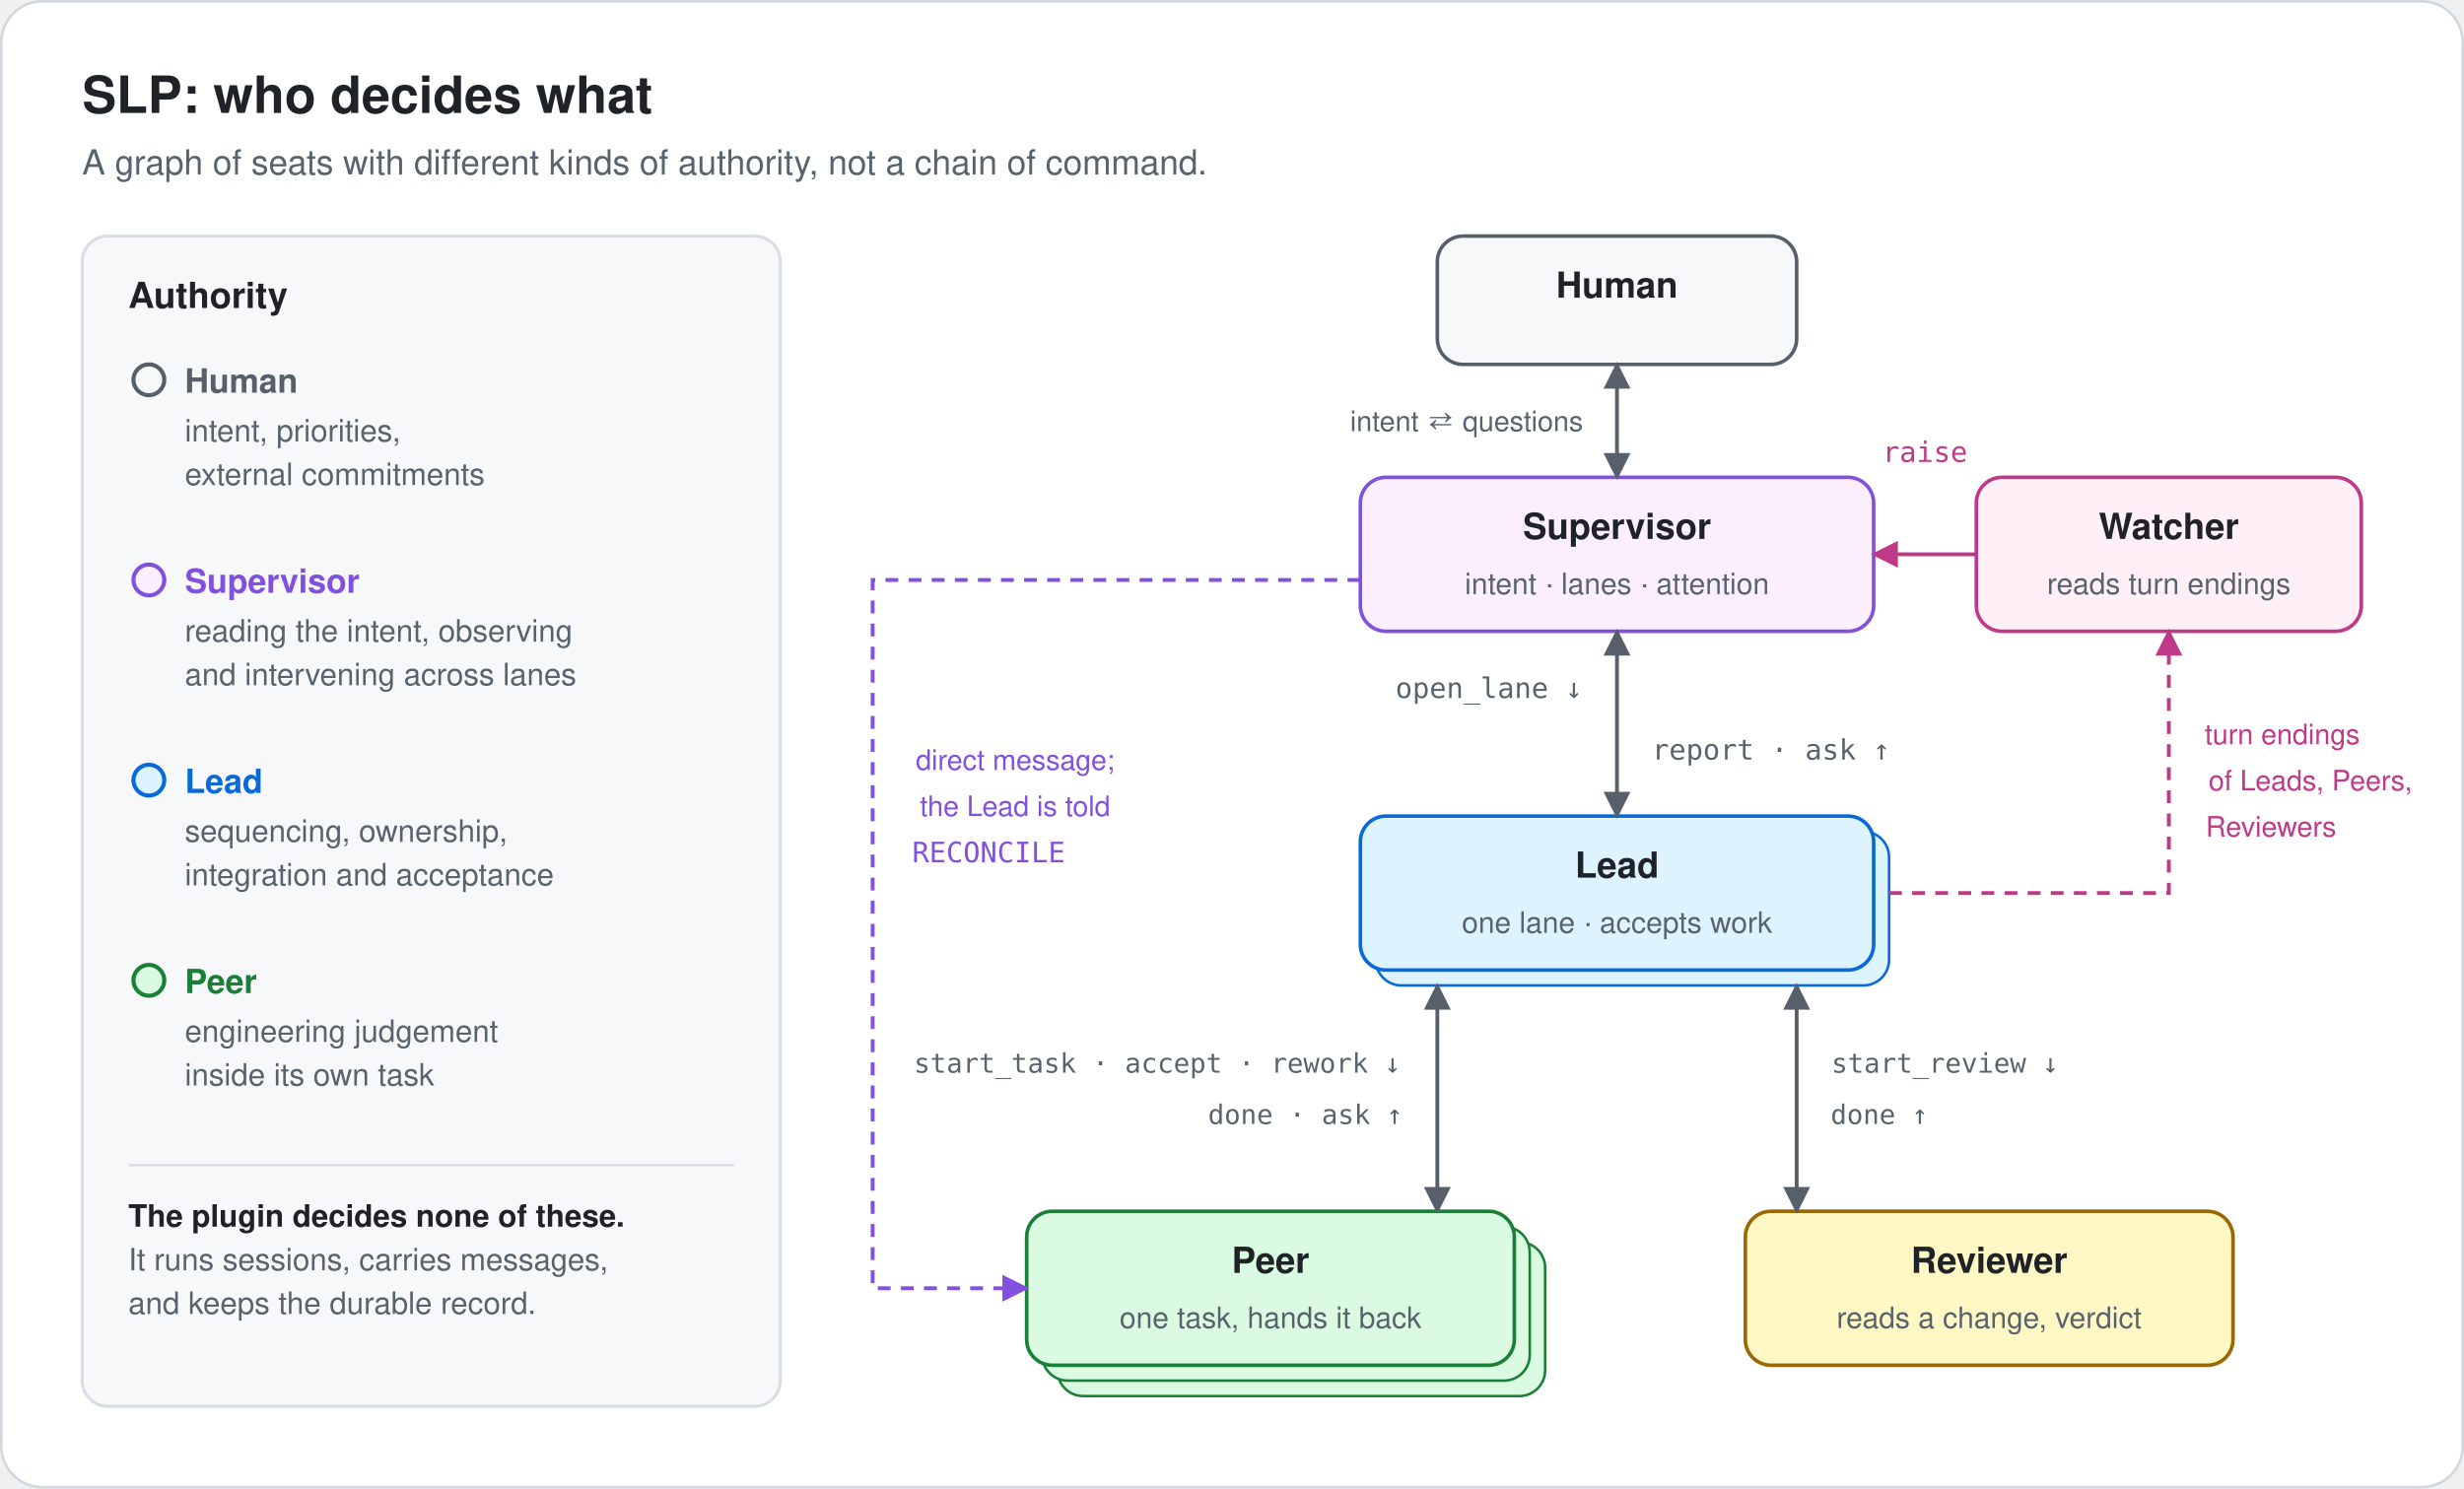
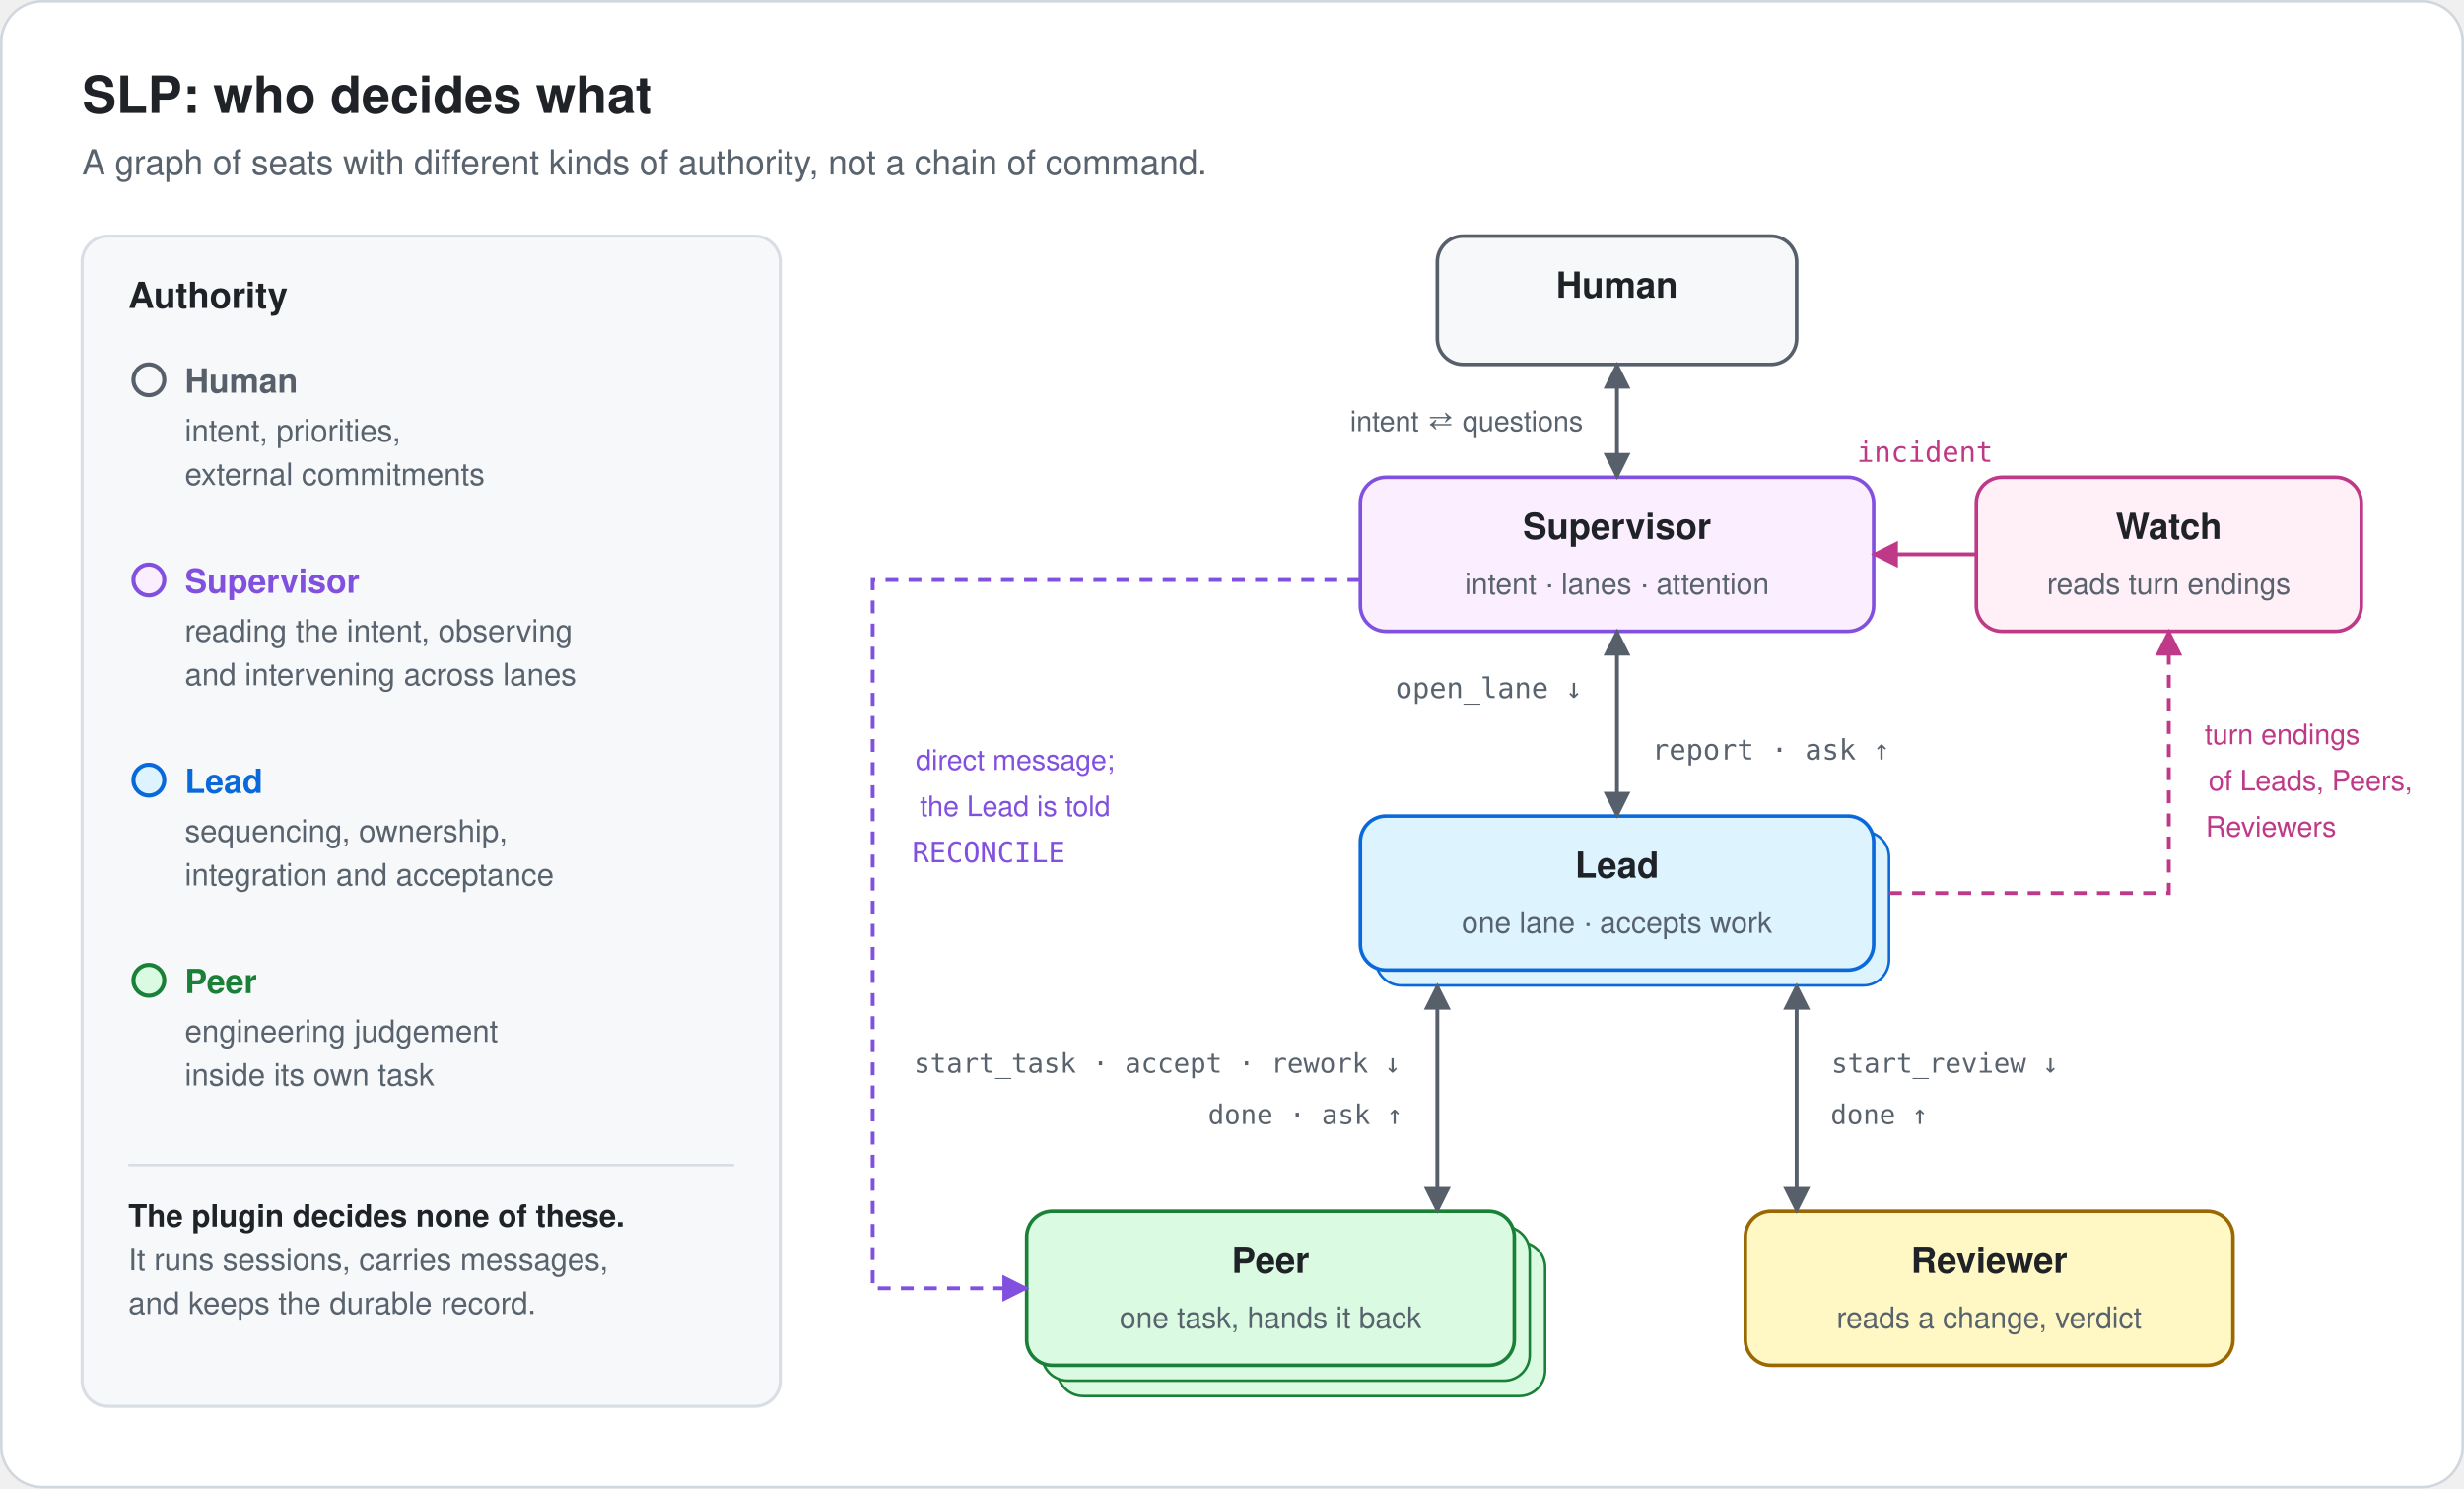
- <svg xmlns="http://www.w3.org/2000/svg" width="960" height="580" viewBox="0 0 960 580" role="img" aria-label="SLP roles: the Human gives intent to the Supervisor; the Supervisor opens lanes for Leads; Leads start Peer tasks and reviews and accept work; the Watcher reads turn endings and raises attention to the Supervisor; a Supervisor may message a Peer directly and the Lead is told.">
+ <svg xmlns="http://www.w3.org/2000/svg" width="960" height="580" viewBox="0 0 960 580" role="img" aria-label="SLP roles: the Human gives intent to the Supervisor; the Supervisor opens lanes for Leads; Leads start Peer tasks and reviews and accept work; the desk watches Leads and Peers and sends incidents to the Supervisor; a Supervisor may message a Peer directly and the Lead is told.">
  <defs>
    <marker id="m57606a" viewBox="0 0 10 10" refX="9" refY="5" markerWidth="7" markerHeight="7" orient="auto-start-reverse">
      <path d="M0,0 L10,5 L0,10 z" fill="#57606a" />
    </marker>
    <marker id="mbf3989" viewBox="0 0 10 10" refX="9" refY="5" markerWidth="7" markerHeight="7" orient="auto-start-reverse">
      <path d="M0,0 L10,5 L0,10 z" fill="#bf3989" />
    </marker>
    <marker id="m8250df" viewBox="0 0 10 10" refX="9" refY="5" markerWidth="7" markerHeight="7" orient="auto-start-reverse">
      <path d="M0,0 L10,5 L0,10 z" fill="#8250df" />
    </marker>
  </defs>
  <rect x="0.5" y="0.5" width="959" height="579" rx="16" fill="#ffffff" stroke="#d0d7de" />
  <text x="32.0" y="44.0" font-family="-apple-system, BlinkMacSystemFont, 'Segoe UI', Helvetica, Arial, sans-serif" font-size="20" font-weight="600" fill="#1f2328" text-anchor="start">SLP: who decides what</text>
  <text x="32.0" y="68.0" font-family="-apple-system, BlinkMacSystemFont, 'Segoe UI', Helvetica, Arial, sans-serif" font-size="13.5" font-weight="400" fill="#59636e" text-anchor="start">A graph of seats with different kinds of authority, not a chain of command.</text>
  <rect x="32.0" y="92.0" width="272.0" height="456.0" rx="10" fill="#f6f8fa" stroke="#d8dee4" stroke-width="1.2" />
  <text x="50.0" y="120.0" font-family="-apple-system, BlinkMacSystemFont, 'Segoe UI', Helvetica, Arial, sans-serif" font-size="14" font-weight="600" fill="#1f2328" text-anchor="start">Authority</text>
  <circle cx="58" cy="148" r="6" fill="#f6f8fa" stroke="#57606a" stroke-width="1.6" />
  <text x="72.0" y="153.0" font-family="-apple-system, BlinkMacSystemFont, 'Segoe UI', Helvetica, Arial, sans-serif" font-size="13" font-weight="600" fill="#57606a" text-anchor="start">Human</text>
  <text x="72.0" y="172.0" font-family="-apple-system, BlinkMacSystemFont, 'Segoe UI', Helvetica, Arial, sans-serif" font-size="12" font-weight="400" fill="#59636e" text-anchor="start">intent, priorities,</text>
  <text x="72.0" y="189.0" font-family="-apple-system, BlinkMacSystemFont, 'Segoe UI', Helvetica, Arial, sans-serif" font-size="12" font-weight="400" fill="#59636e" text-anchor="start">external commitments</text>
  <circle cx="58" cy="226" r="6" fill="#fbefff" stroke="#8250df" stroke-width="1.6" />
  <text x="72.0" y="231.0" font-family="-apple-system, BlinkMacSystemFont, 'Segoe UI', Helvetica, Arial, sans-serif" font-size="13" font-weight="600" fill="#8250df" text-anchor="start">Supervisor</text>
  <text x="72.0" y="250.0" font-family="-apple-system, BlinkMacSystemFont, 'Segoe UI', Helvetica, Arial, sans-serif" font-size="12" font-weight="400" fill="#59636e" text-anchor="start">reading the intent, observing</text>
  <text x="72.0" y="267.0" font-family="-apple-system, BlinkMacSystemFont, 'Segoe UI', Helvetica, Arial, sans-serif" font-size="12" font-weight="400" fill="#59636e" text-anchor="start">and intervening across lanes</text>
  <circle cx="58" cy="304" r="6" fill="#ddf4ff" stroke="#0969da" stroke-width="1.6" />
  <text x="72.0" y="309.0" font-family="-apple-system, BlinkMacSystemFont, 'Segoe UI', Helvetica, Arial, sans-serif" font-size="13" font-weight="600" fill="#0969da" text-anchor="start">Lead</text>
  <text x="72.0" y="328.0" font-family="-apple-system, BlinkMacSystemFont, 'Segoe UI', Helvetica, Arial, sans-serif" font-size="12" font-weight="400" fill="#59636e" text-anchor="start">sequencing, ownership,</text>
  <text x="72.0" y="345.0" font-family="-apple-system, BlinkMacSystemFont, 'Segoe UI', Helvetica, Arial, sans-serif" font-size="12" font-weight="400" fill="#59636e" text-anchor="start">integration and acceptance</text>
  <circle cx="58" cy="382" r="6" fill="#dafbe1" stroke="#1a7f37" stroke-width="1.6" />
  <text x="72.0" y="387.0" font-family="-apple-system, BlinkMacSystemFont, 'Segoe UI', Helvetica, Arial, sans-serif" font-size="13" font-weight="600" fill="#1a7f37" text-anchor="start">Peer</text>
  <text x="72.0" y="406.0" font-family="-apple-system, BlinkMacSystemFont, 'Segoe UI', Helvetica, Arial, sans-serif" font-size="12" font-weight="400" fill="#59636e" text-anchor="start">engineering judgement</text>
  <text x="72.0" y="423.0" font-family="-apple-system, BlinkMacSystemFont, 'Segoe UI', Helvetica, Arial, sans-serif" font-size="12" font-weight="400" fill="#59636e" text-anchor="start">inside its own task</text>
  <line x1="50" y1="454" x2="286" y2="454" stroke="#d8dee4" />
  <text x="50.0" y="478.0" font-family="-apple-system, BlinkMacSystemFont, 'Segoe UI', Helvetica, Arial, sans-serif" font-size="12" font-weight="600" fill="#1f2328" text-anchor="start">The plugin decides none of these.</text>
  <text x="50.0" y="495.0" font-family="-apple-system, BlinkMacSystemFont, 'Segoe UI', Helvetica, Arial, sans-serif" font-size="12" font-weight="400" fill="#59636e" text-anchor="start">It runs sessions, carries messages,</text>
  <text x="50.0" y="512.0" font-family="-apple-system, BlinkMacSystemFont, 'Segoe UI', Helvetica, Arial, sans-serif" font-size="12" font-weight="400" fill="#59636e" text-anchor="start">and keeps the durable record.</text>
  <rect x="560.0" y="92.0" width="140.0" height="50.0" rx="10" fill="#f6f8fa" stroke="#57606a" stroke-width="1.4" />
  <text x="630.0" y="116.0" font-family="-apple-system, BlinkMacSystemFont, 'Segoe UI', Helvetica, Arial, sans-serif" font-size="14" font-weight="600" fill="#1f2328" text-anchor="middle">Human</text>
  <rect x="530.0" y="186.0" width="200.0" height="60.0" rx="10" fill="#fbefff" stroke="#8250df" stroke-width="1.4" />
  <text x="630.0" y="210.0" font-family="-apple-system, BlinkMacSystemFont, 'Segoe UI', Helvetica, Arial, sans-serif" font-size="14" font-weight="600" fill="#1f2328" text-anchor="middle">Supervisor</text>
  <text x="630.0" y="231.5" font-family="-apple-system, BlinkMacSystemFont, 'Segoe UI', Helvetica, Arial, sans-serif" font-size="11.5" font-weight="400" fill="#59636e" text-anchor="middle">intent · lanes · attention</text>
  <rect x="770.0" y="186.0" width="150.0" height="60.0" rx="10" fill="#ffeff7" stroke="#bf3989" stroke-width="1.4" />
-   <text x="845.0" y="210.0" font-family="-apple-system, BlinkMacSystemFont, 'Segoe UI', Helvetica, Arial, sans-serif" font-size="14" font-weight="600" fill="#1f2328" text-anchor="middle">Watcher</text>
+   <text x="845.0" y="210.0" font-family="-apple-system, BlinkMacSystemFont, 'Segoe UI', Helvetica, Arial, sans-serif" font-size="14" font-weight="600" fill="#1f2328" text-anchor="middle">Watch</text>
  <text x="845.0" y="231.5" font-family="-apple-system, BlinkMacSystemFont, 'Segoe UI', Helvetica, Arial, sans-serif" font-size="11.5" font-weight="400" fill="#59636e" text-anchor="middle">reads turn endings</text>
  <rect x="536.0" y="324.0" width="200.0" height="60.0" rx="10" fill="#ddf4ff" stroke="#0969da" stroke-width="1" />
  <rect x="530.0" y="318.0" width="200.0" height="60.0" rx="10" fill="#ddf4ff" stroke="#0969da" stroke-width="1.4" />
  <text x="630.0" y="342.0" font-family="-apple-system, BlinkMacSystemFont, 'Segoe UI', Helvetica, Arial, sans-serif" font-size="14" font-weight="600" fill="#1f2328" text-anchor="middle">Lead</text>
  <text x="630.0" y="363.5" font-family="-apple-system, BlinkMacSystemFont, 'Segoe UI', Helvetica, Arial, sans-serif" font-size="11.5" font-weight="400" fill="#59636e" text-anchor="middle">one lane · accepts work</text>
  <rect x="412.0" y="484.0" width="190.0" height="60.0" rx="10" fill="#dafbe1" stroke="#1a7f37" stroke-width="1" />
  <rect x="406.0" y="478.0" width="190.0" height="60.0" rx="10" fill="#dafbe1" stroke="#1a7f37" stroke-width="1" />
  <rect x="400.0" y="472.0" width="190.0" height="60.0" rx="10" fill="#dafbe1" stroke="#1a7f37" stroke-width="1.4" />
  <text x="495.0" y="496.0" font-family="-apple-system, BlinkMacSystemFont, 'Segoe UI', Helvetica, Arial, sans-serif" font-size="14" font-weight="600" fill="#1f2328" text-anchor="middle">Peer</text>
  <text x="495.0" y="517.5" font-family="-apple-system, BlinkMacSystemFont, 'Segoe UI', Helvetica, Arial, sans-serif" font-size="11.5" font-weight="400" fill="#59636e" text-anchor="middle">one task, hands it back</text>
  <rect x="680.0" y="472.0" width="190.0" height="60.0" rx="10" fill="#fff8c5" stroke="#9a6700" stroke-width="1.4" />
  <text x="775.0" y="496.0" font-family="-apple-system, BlinkMacSystemFont, 'Segoe UI', Helvetica, Arial, sans-serif" font-size="14" font-weight="600" fill="#1f2328" text-anchor="middle">Reviewer</text>
  <text x="775.0" y="517.5" font-family="-apple-system, BlinkMacSystemFont, 'Segoe UI', Helvetica, Arial, sans-serif" font-size="11.5" font-weight="400" fill="#59636e" text-anchor="middle">reads a change, verdict</text>
  <path d="M630.0,142.0 L630.0,186.0" fill="none" stroke="#57606a" stroke-width="1.5" marker-end="url(#m57606a)" marker-start="url(#m57606a)" />
  <rect x="520.7" y="154.0" width="101.3" height="18.0" rx="4" fill="#ffffff" stroke="none" stroke-width="0" />
  <text x="571.4" y="168.0" font-family="-apple-system, BlinkMacSystemFont, 'Segoe UI', Helvetica, Arial, sans-serif" font-size="11" font-weight="400" fill="#59636e" text-anchor="middle">intent ⇄ questions</text>
  <path d="M630.0,246.0 L630.0,318.0" fill="none" stroke="#57606a" stroke-width="1.5" marker-end="url(#m57606a)" marker-start="url(#m57606a)" />
  <rect x="538.2" y="258.0" width="83.8" height="18.0" rx="4" fill="#ffffff" stroke="none" stroke-width="0" />
  <text x="580.1" y="272.0" font-family="ui-monospace, SFMono-Regular, Menlo, Consolas, monospace" font-size="11" font-weight="400" fill="#59636e" text-anchor="middle">open_lane ↓</text>
  <rect x="638.0" y="282.0" width="103.9" height="18.0" rx="4" fill="#ffffff" stroke="none" stroke-width="0" />
  <text x="690.0" y="296.0" font-family="ui-monospace, SFMono-Regular, Menlo, Consolas, monospace" font-size="11" font-weight="400" fill="#59636e" text-anchor="middle">report · ask ↑</text>
  <path d="M560.0,384.0 L560.0,472.0" fill="none" stroke="#57606a" stroke-width="1.5" marker-end="url(#m57606a)" marker-start="url(#m57606a)" />
  <rect x="349.9" y="404.5" width="202.2" height="17.5" rx="4" fill="#ffffff" stroke="none" stroke-width="0" />
  <text x="450.9" y="418.0" font-family="ui-monospace, SFMono-Regular, Menlo, Consolas, monospace" font-size="10.5" font-weight="400" fill="#59636e" text-anchor="middle">start_task · accept · rework ↓</text>
  <rect x="465.1" y="424.5" width="86.9" height="17.5" rx="4" fill="#ffffff" stroke="none" stroke-width="0" />
  <text x="508.6" y="438.0" font-family="ui-monospace, SFMono-Regular, Menlo, Consolas, monospace" font-size="10.5" font-weight="400" fill="#59636e" text-anchor="middle">done · ask ↑</text>
  <path d="M700.0,384.0 L700.0,472.0" fill="none" stroke="#57606a" stroke-width="1.5" marker-end="url(#m57606a)" marker-start="url(#m57606a)" />
  <rect x="708.0" y="404.5" width="99.7" height="17.5" rx="4" fill="#ffffff" stroke="none" stroke-width="0" />
  <text x="757.8" y="418.0" font-family="ui-monospace, SFMono-Regular, Menlo, Consolas, monospace" font-size="10.5" font-weight="400" fill="#59636e" text-anchor="middle">start_review ↓</text>
  <rect x="708.0" y="424.5" width="48.4" height="17.5" rx="4" fill="#ffffff" stroke="none" stroke-width="0" />
  <text x="732.2" y="438.0" font-family="ui-monospace, SFMono-Regular, Menlo, Consolas, monospace" font-size="10.5" font-weight="400" fill="#59636e" text-anchor="middle">done ↑</text>
  <path d="M770.0,216.0 L730.0,216.0" fill="none" stroke="#bf3989" stroke-width="1.5" marker-end="url(#mbf3989)" />
  <rect x="728.2" y="166.0" width="43.5" height="18.0" rx="4" fill="#ffffff" stroke="none" stroke-width="0" />
-   <text x="750.0" y="180.0" font-family="ui-monospace, SFMono-Regular, Menlo, Consolas, monospace" font-size="11" font-weight="400" fill="#bf3989" text-anchor="middle">raise</text>
+   <text x="750.0" y="180.0" font-family="ui-monospace, SFMono-Regular, Menlo, Consolas, monospace" font-size="11" font-weight="400" fill="#bf3989" text-anchor="middle">incident</text>
  <path d="M736.0,348.0 L845.0,348.0 L845.0,246.0" fill="none" stroke="#bf3989" stroke-width="1.5" stroke-dasharray="5 4" marker-end="url(#mbf3989)" />
  <rect x="853.0" y="276.0" width="72.5" height="18.0" rx="4" fill="#ffffff" stroke="none" stroke-width="0" />
  <text x="889.2" y="290.0" font-family="-apple-system, BlinkMacSystemFont, 'Segoe UI', Helvetica, Arial, sans-serif" font-size="11" font-weight="400" fill="#bf3989" text-anchor="middle">turn endings</text>
  <rect x="853.0" y="294.0" width="94.5" height="18.0" rx="4" fill="#ffffff" stroke="none" stroke-width="0" />
  <text x="900.2" y="308.0" font-family="-apple-system, BlinkMacSystemFont, 'Segoe UI', Helvetica, Arial, sans-serif" font-size="11" font-weight="400" fill="#bf3989" text-anchor="middle">of Leads, Peers,</text>
  <rect x="853.0" y="312.0" width="63.7" height="18.0" rx="4" fill="#ffffff" stroke="none" stroke-width="0" />
  <text x="884.8" y="326.0" font-family="-apple-system, BlinkMacSystemFont, 'Segoe UI', Helvetica, Arial, sans-serif" font-size="11" font-weight="400" fill="#bf3989" text-anchor="middle">Reviewers</text>
  <path d="M530.0,226.0 L340.0,226.0 L340.0,502.0 L400.0,502.0" fill="none" stroke="#8250df" stroke-width="1.5" stroke-dasharray="5 4" marker-end="url(#m8250df)" />
  <rect x="350.0" y="286.0" width="91.0" height="18.0" rx="4" fill="#ffffff" stroke="none" stroke-width="0" />
  <text x="395.5" y="300.0" font-family="-apple-system, BlinkMacSystemFont, 'Segoe UI', Helvetica, Arial, sans-serif" font-size="11" font-weight="400" fill="#8250df" text-anchor="middle">direct message;</text>
  <rect x="350.0" y="304.0" width="91.0" height="18.0" rx="4" fill="#ffffff" stroke="none" stroke-width="0" />
  <text x="395.5" y="318.0" font-family="-apple-system, BlinkMacSystemFont, 'Segoe UI', Helvetica, Arial, sans-serif" font-size="11" font-weight="400" fill="#8250df" text-anchor="middle">the Lead is told</text>
  <rect x="350.0" y="322.0" width="70.4" height="18.0" rx="4" fill="#ffffff" stroke="none" stroke-width="0" />
  <text x="385.2" y="336.0" font-family="ui-monospace, SFMono-Regular, Menlo, Consolas, monospace" font-size="11" font-weight="400" fill="#8250df" text-anchor="middle">RECONCILE</text>
</svg>
